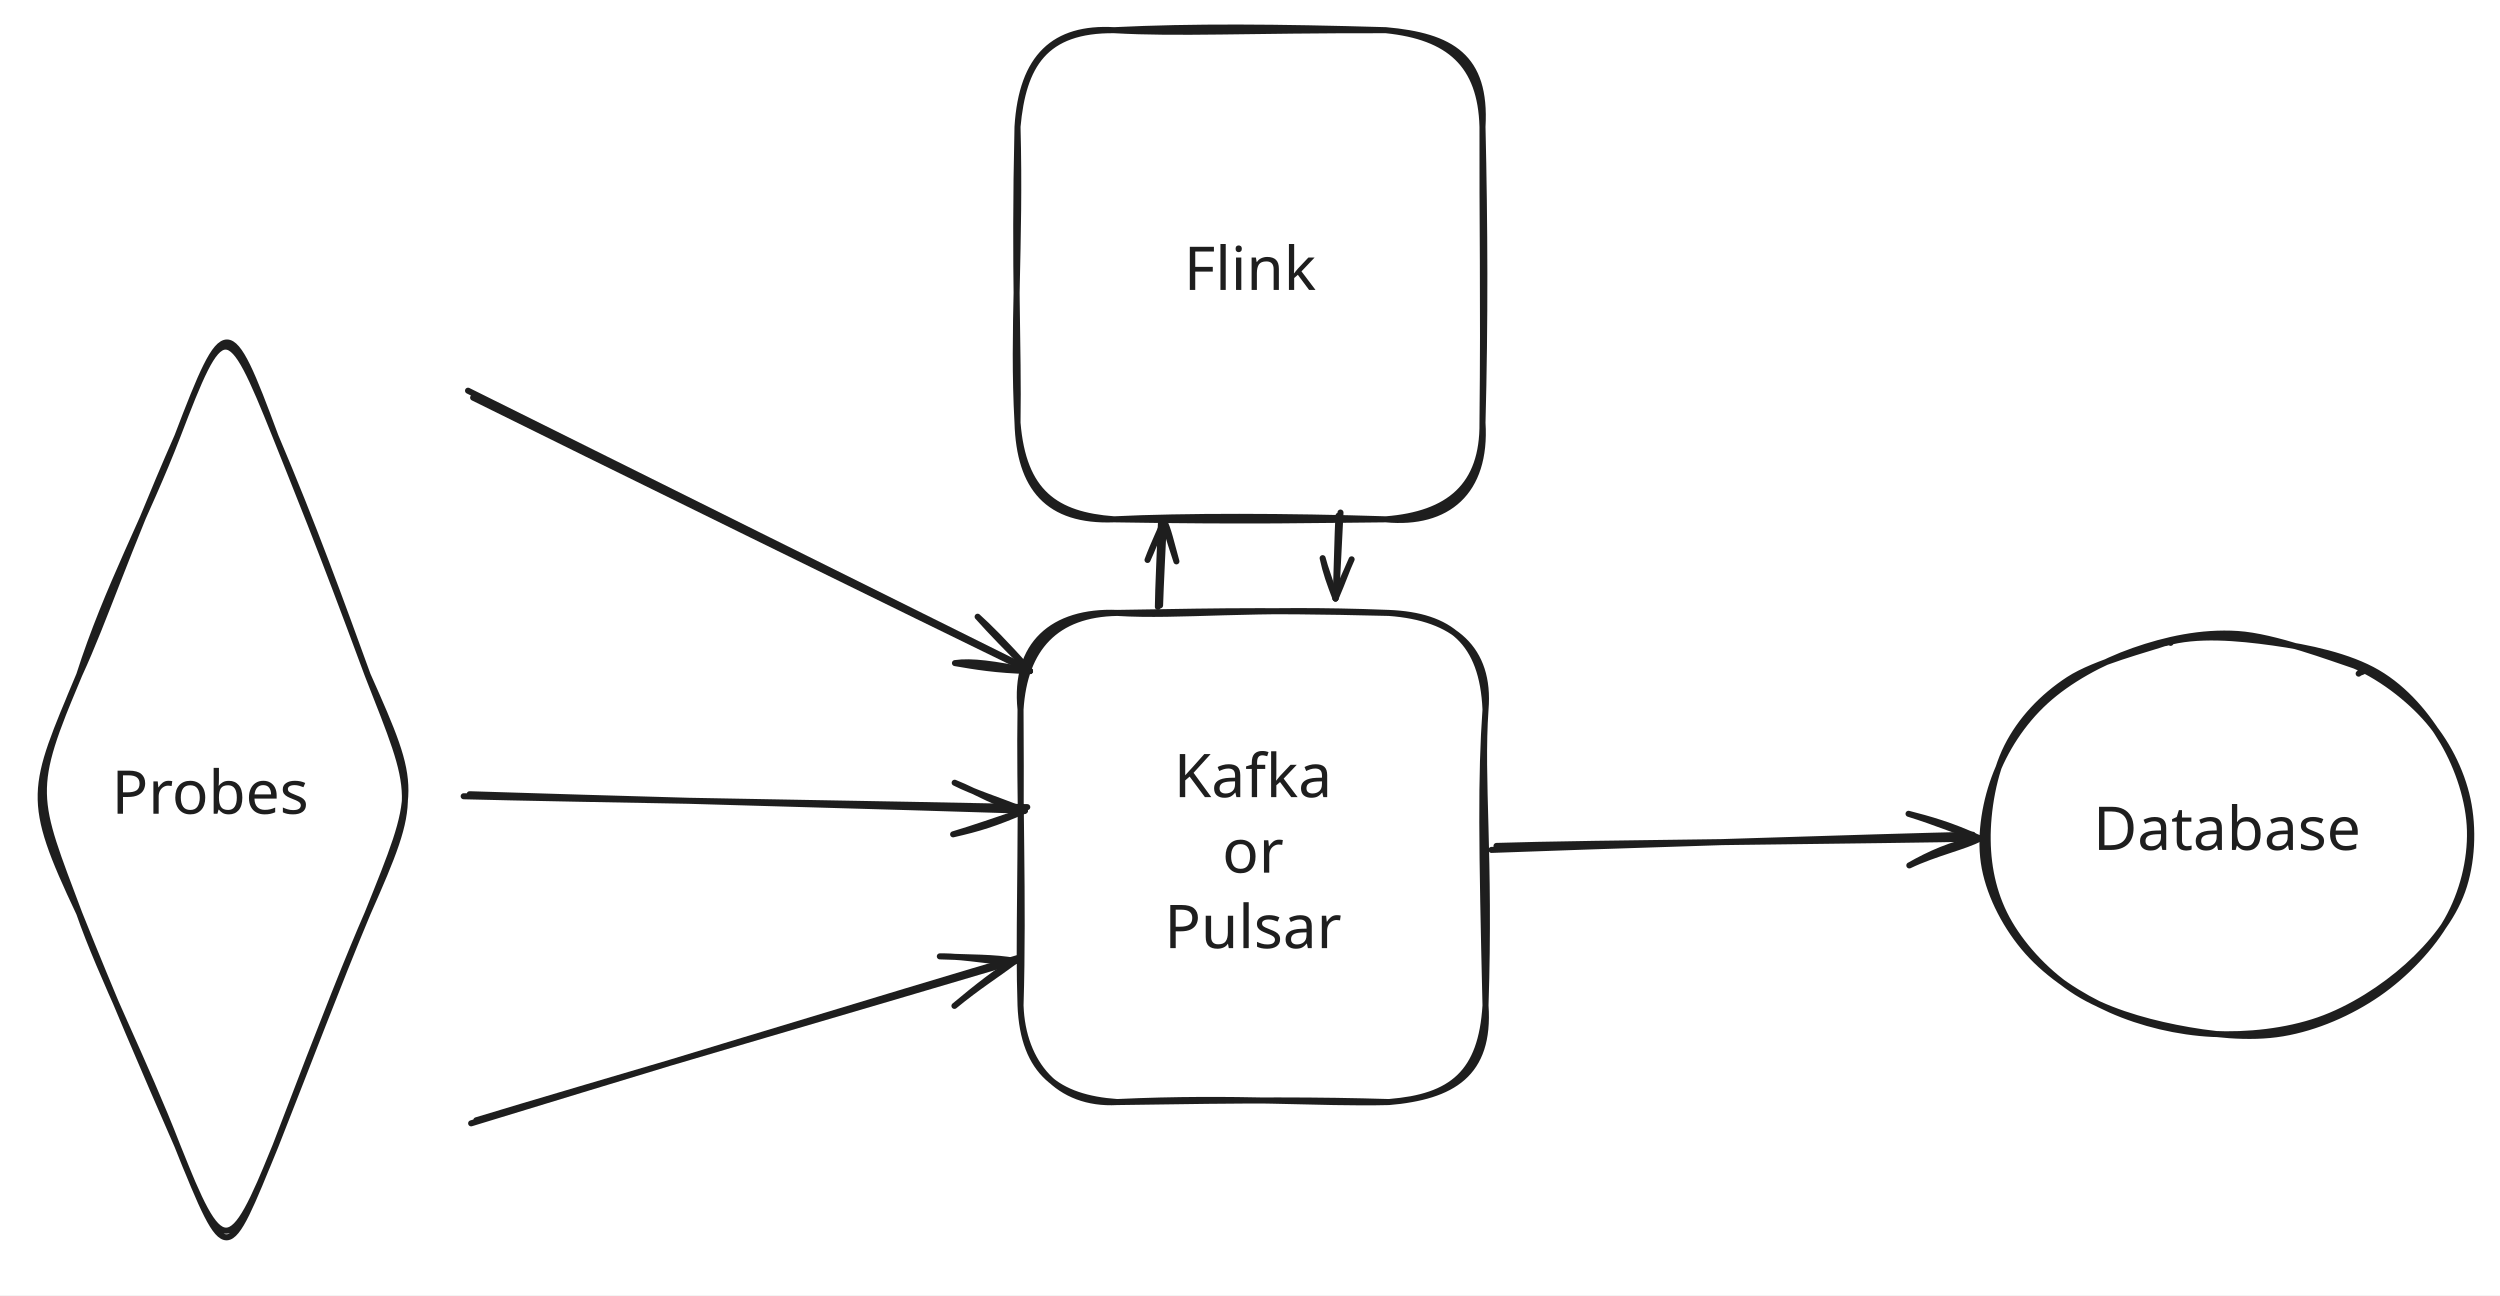
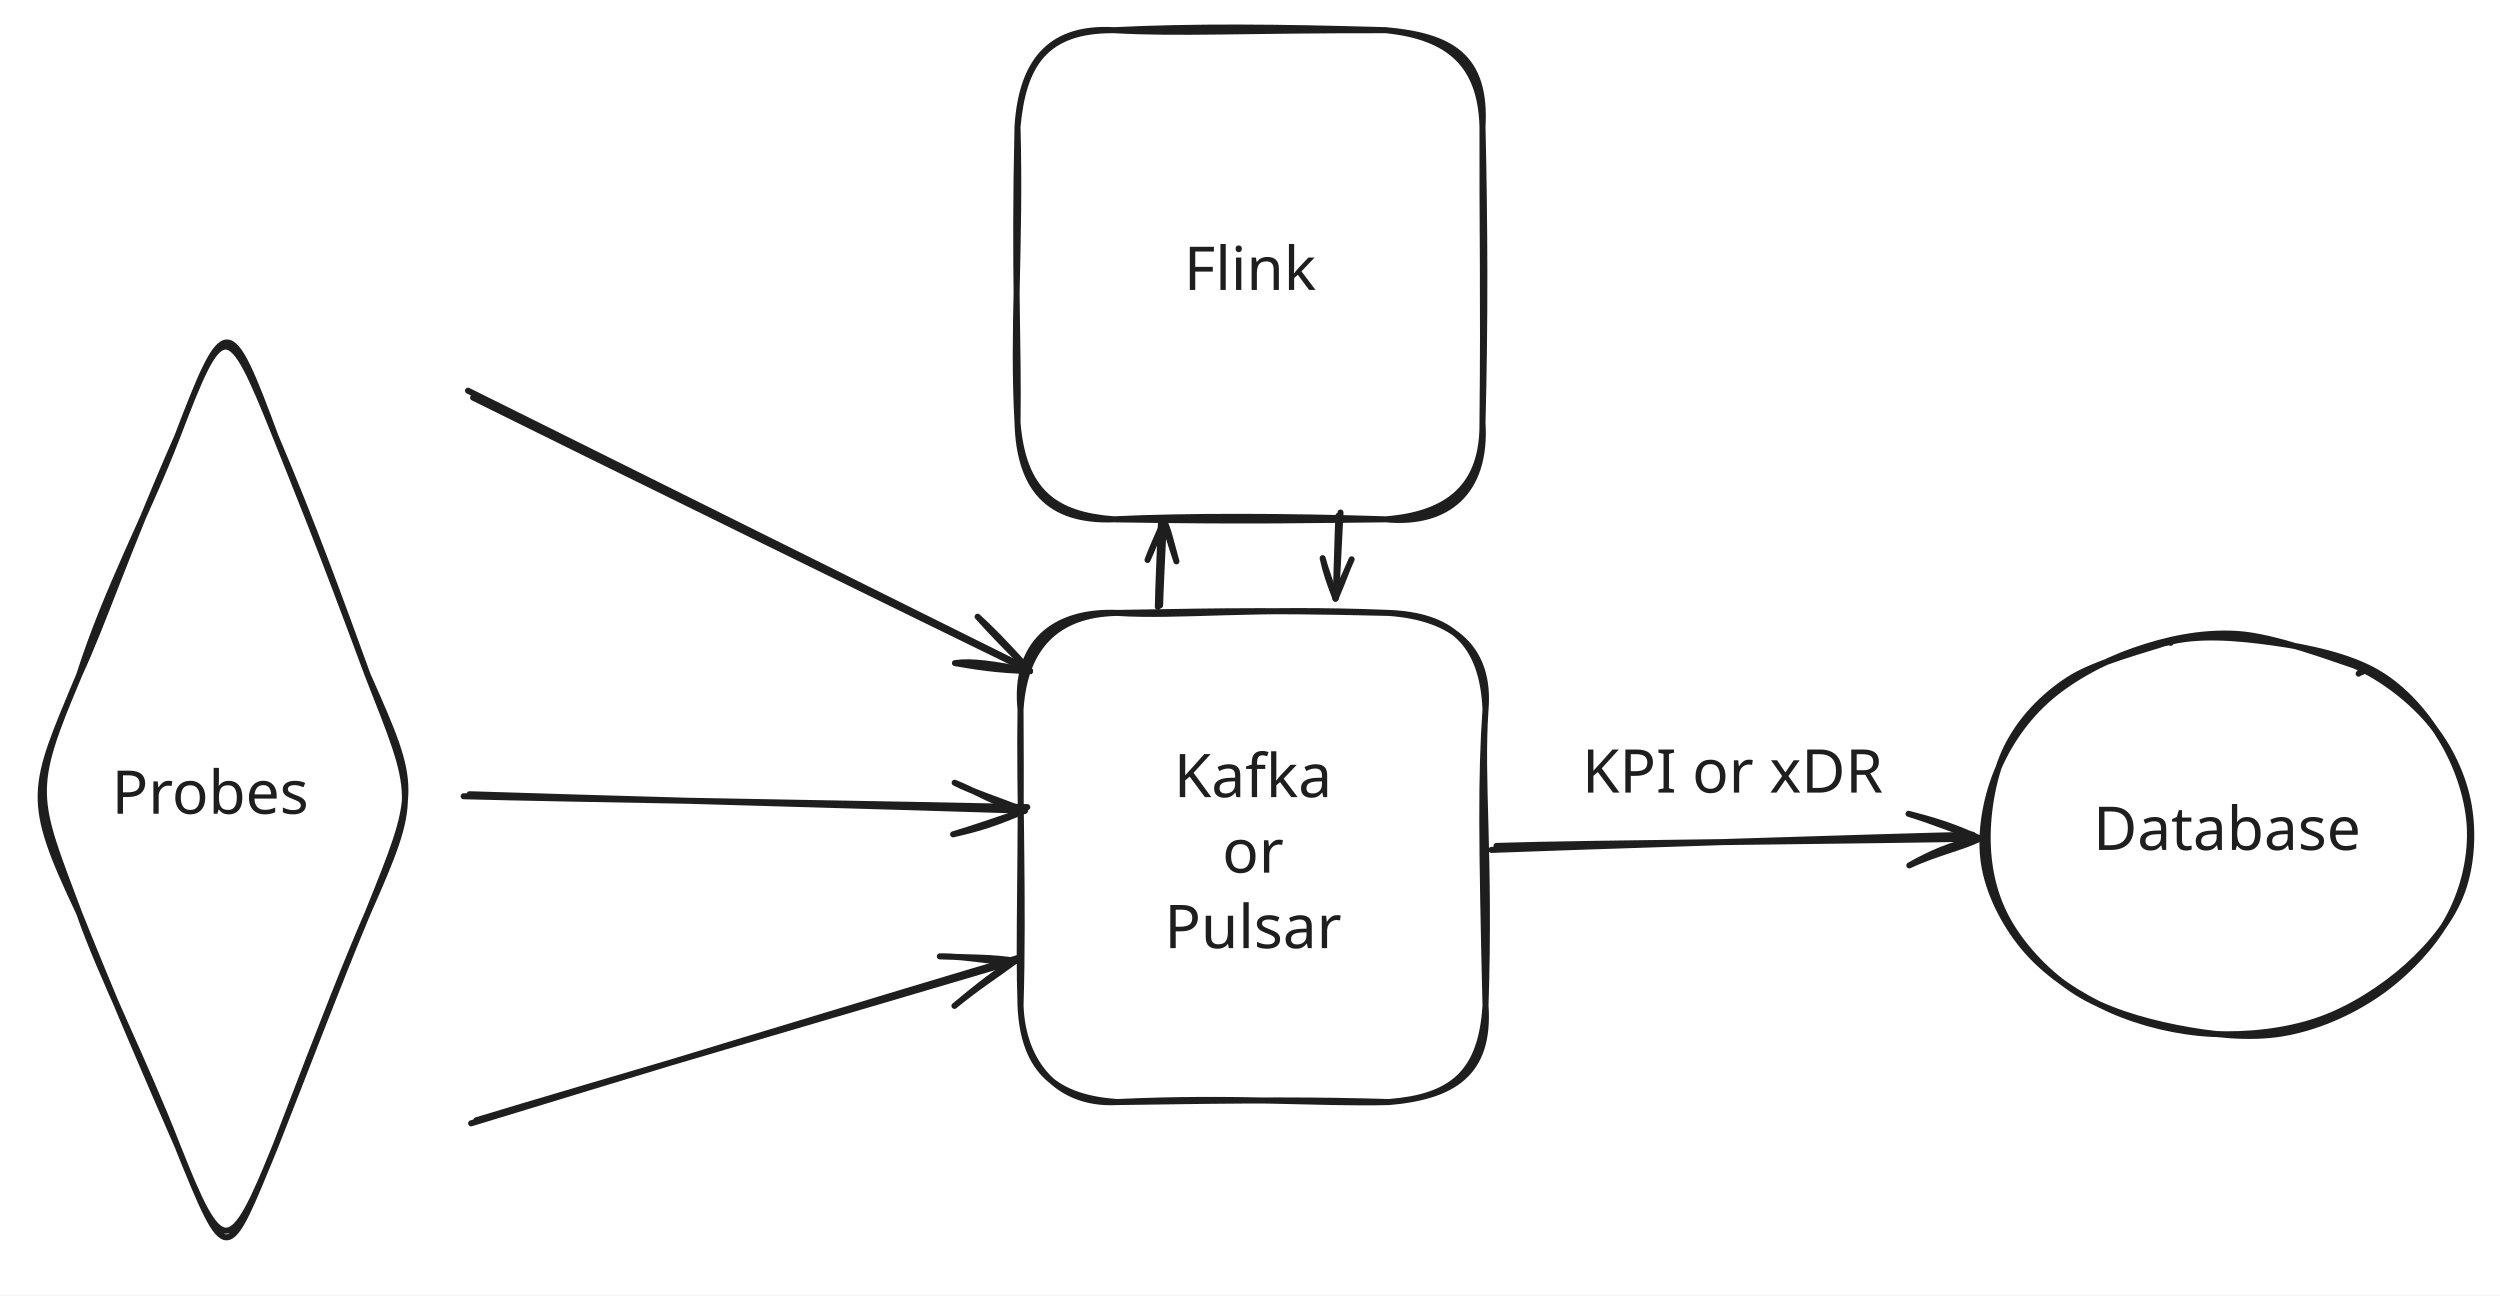
<svg xmlns="http://www.w3.org/2000/svg" version="1.1" viewBox="0 0 828 429" width="828" height="429">
  <defs>
    <style class="style-fonts">
      @font-face {
        font-family: "Virgil";
        src: url("https://excalidraw.com/Virgil.woff2");
      }
      @font-face {
        font-family: "Cascadia";
        src: url("https://excalidraw.com/Cascadia.woff2");
      }
      @font-face {
        font-family: "Assistant";
        src: url("https://excalidraw.com/Assistant-Regular.woff2");
      }
    </style>
  </defs>
  <rect x="0" y="0" width="828" height="429" fill="#ffffff" />
  <g stroke-linecap="round" transform="translate(338 203) rotate(0 77 81)">
    <path d="M32 0 C53.11 1.3, 75.56 -1.87, 122 0 M32 0 C53.57 -0.25, 76.66 -1.17, 122 0 M122 0 C142.18 0.85, 153.01 9.51, 154 32 M122 0 C143.5 1.56, 155.69 11.86, 154 32 M154 32 C152.35 55.54, 155.62 80, 154 130 M154 32 C152.44 54.11, 152.74 76.84, 154 130 M154 130 C152.61 152.3, 143.04 160.33, 122 162 M154 130 C155.58 152.81, 143 160.2, 122 162 M122 162 C98.77 162.61, 71.56 160.15, 32 162 M122 162 C98.88 161.31, 77.39 161.27, 32 162 M32 162 C12.47 160.63, 0.88 152.34, 0 130 M32 162 C12.39 163.09, 0.65 149.12, 0 130 M0 130 C1.06 95.15, -0.46 58.24, 0 32 M0 130 C-0.76 107.66, 0.38 85.89, 0 32 M0 32 C1.29 11.6, 11.76 0.34, 32 0 M0 32 C-2.19 10.52, 10.62 -0.85, 32 0" stroke="#1e1e1e" stroke-width="2" fill="none" />
  </g>
  <g transform="translate(383.68 246.5) rotate(0 31.31997 37.5)">
    <text x="31.32" y="17.52" font-family="Virgil, Segoe UI Emoji" font-size="20px" fill="#1e1e1e" text-anchor="middle" style="white-space: pre;" direction="ltr" dominant-baseline="alphabetic">Kafka</text>
    <text x="31.32" y="42.52" font-family="Virgil, Segoe UI Emoji" font-size="20px" fill="#1e1e1e" text-anchor="middle" style="white-space: pre;" direction="ltr" dominant-baseline="alphabetic">or</text>
    <text x="31.32" y="67.52" font-family="Virgil, Segoe UI Emoji" font-size="20px" fill="#1e1e1e" text-anchor="middle" style="white-space: pre;" direction="ltr" dominant-baseline="alphabetic">Pulsar</text>
  </g>
  <g stroke-linecap="round">
    <g transform="translate(156 130) rotate(0 92.07754 45.82685)">
      <path d="M-0.99 -0.6 C29.58 14.6, 152.27 75.62, 182.97 90.82 M0.7 1.7 C31.66 17.12, 154.31 77.27, 185.14 92.26" stroke="#1e1e1e" stroke-width="2" fill="none" />
    </g>
    <g transform="translate(156 130) rotate(0 92.07754 45.82685)">
      <path d="M160.28 89.62 C165.89 88.81, 173.22 89.9, 185.14 92.26 M160.28 89.62 C166.76 90.73, 173.86 91.98, 185.14 92.26" stroke="#1e1e1e" stroke-width="2" fill="none" />
    </g>
    <g transform="translate(156 130) rotate(0 92.07754 45.82685)">
      <path d="M167.79 74.26 C171.35 77.48, 176.67 82.66, 185.14 92.26 M167.79 74.26 C172.37 79.39, 177.51 84.67, 185.14 92.26" stroke="#1e1e1e" stroke-width="2" fill="none" />
    </g>
  </g>
  <mask />
  <g stroke-linecap="round">
    <g transform="translate(154 263) rotate(0 92.90312 2.775383)">
      <path d="M-0.43 0.72 C30.59 1.57, 155.04 3.6, 186.23 4.32 M1.55 0.05 C32.41 1.12, 154.6 4.45, 185.41 5.5" stroke="#1e1e1e" stroke-width="2" fill="none" />
    </g>
    <g transform="translate(154 263) rotate(0 92.90312 2.775383)">
      <path d="M161.67 13.33 C170.33 11.36, 175.41 9.79, 185.41 5.5 M161.67 13.33 C168.15 11.4, 176.16 8.62, 185.41 5.5" stroke="#1e1e1e" stroke-width="2" fill="none" />
    </g>
    <g transform="translate(154 263) rotate(0 92.90312 2.775383)">
      <path d="M162.18 -3.76 C170.57 -0.4, 175.49 3.37, 185.41 5.5 M162.18 -3.76 C168.52 -0.54, 176.37 1.84, 185.41 5.5" stroke="#1e1e1e" stroke-width="2" fill="none" />
    </g>
  </g>
  <mask />
  <g stroke-linecap="round">
    <g transform="translate(157 372) rotate(0 89.74871 -27.37864)">
      <path d="M-0.96 0.05 C28.94 -9.1, 150.04 -45.97, 180.46 -54.81 M0.74 -0.96 C30.35 -9.99, 149.17 -44.72, 179.22 -53.7" stroke="#1e1e1e" stroke-width="2" fill="none" />
    </g>
    <g transform="translate(157 372) rotate(0 89.74871 -27.37864)">
      <path d="M159.11 -38.85 C166.96 -45.33, 173.28 -49.23, 179.22 -53.7 M159.11 -38.85 C166.11 -44.73, 174.2 -51.13, 179.22 -53.7" stroke="#1e1e1e" stroke-width="2" fill="none" />
    </g>
    <g transform="translate(157 372) rotate(0 89.74871 -27.37864)">
      <path d="M154.27 -55.25 C164 -55.36, 172.19 -52.93, 179.22 -53.7 M154.27 -55.25 C163.18 -54.86, 173.12 -55, 179.22 -53.7" stroke="#1e1e1e" stroke-width="2" fill="none" />
    </g>
  </g>
  <mask />
  <g transform="translate(37 252) rotate(0 32.42996 12.5)">
    <text x="0" y="17.52" font-family="Virgil, Segoe UI Emoji" font-size="20px" fill="#1e1e1e" text-anchor="start" style="white-space: pre;" direction="ltr" dominant-baseline="alphabetic">Probes</text>
  </g>
  <g stroke-linecap="round" transform="translate(10 105) rotate(0 64 157)">
    <path d="M81.25 39.5 C93.68 68.67, 103.29 95.23, 111.75 118.5 M81.25 39.5 C88.28 57.18, 94.99 73.2, 111.75 118.5 M111.75 118.5 C127.6 158.93, 128.86 158.78, 111.75 197.5 M111.75 118.5 C128.66 156.5, 128.22 156.6, 111.75 197.5 M111.75 197.5 C105.76 211.27, 98.37 229.64, 81.25 274.5 M111.75 197.5 C101.47 222.05, 92.52 246.02, 81.25 274.5 M81.25 274.5 C65.02 314.05, 65.38 315.75, 48.75 274.5 M81.25 274.5 C66.09 312.06, 63.55 311.85, 48.75 274.5 M48.75 274.5 C38.21 247.21, 23.32 217.99, 16.25 197.5 M48.75 274.5 C37.53 248.89, 27.47 225.48, 16.25 197.5 M16.25 197.5 C-1.84 159.19, 0.29 156.71, 16.25 118.5 M16.25 197.5 C1.52 158.27, -0.24 157.43, 16.25 118.5 M16.25 118.5 C25.39 89.82, 38.69 65.61, 48.75 39.5 M16.25 118.5 C24.7 100.17, 31.15 79.59, 48.75 39.5 M48.75 39.5 C63.82 0.14, 65.29 -0.36, 81.25 39.5 M48.75 39.5 C64.56 -1.93, 65.9 -1.91, 81.25 39.5" stroke="#1e1e1e" stroke-width="2" fill="none" />
  </g>
  <g stroke-linecap="round" transform="translate(337 10) rotate(0 77 81)">
    <path d="M32 0 C57.86 -1.27, 85.68 -1.06, 122 0 M32 0 C53.56 1.23, 74.97 -0.07, 122 0 M122 0 C143.71 1.93, 155.35 8.75, 154 32 M122 0 C142.96 2.17, 153.44 11.36, 154 32 M154 32 C153.9 62.08, 154.44 88.72, 154 130 M154 32 C154.75 64.5, 154.89 96.65, 154 130 M154 130 C154.25 150.94, 142.88 160.34, 122 162 M154 130 C155.46 153.04, 142.28 163.92, 122 162 M122 162 C89.36 160.95, 55.09 160.87, 32 162 M122 162 C99.17 162.18, 78.25 162.77, 32 162 M32 162 C10 162.84, 0.64 151.52, 0 130 M32 162 C12.64 160.58, 1.89 153.14, 0 130 M0 130 C-1.71 99.06, 1.05 71.79, 0 32 M0 130 C0.42 104.72, -1.14 80.98, 0 32 M0 32 C1.85 11.69, 8.89 -0.21, 32 0 M0 32 C1.42 8.71, 12.26 -1.12, 32 0" stroke="#1e1e1e" stroke-width="2" fill="none" />
  </g>
  <g transform="translate(393.9 78.5) rotate(0 20.09998 12.5)">
    <text x="20.1" y="17.52" font-family="Virgil, Segoe UI Emoji" font-size="20px" fill="#1e1e1e" text-anchor="middle" style="white-space: pre;" direction="ltr" dominant-baseline="alphabetic">Flink</text>
  </g>
  <g stroke-linecap="round">
    <g transform="translate(384 201) rotate(0 0.4819302 -14.23416)">
      <path d="M-0.51 -0.01 C-0.52 -4.62, 0.34 -22.98, 0.5 -27.66 M0.22 -0.5 C0.34 -5.25, 1.26 -23.94, 1.48 -28.45" stroke="#1e1e1e" stroke-width="2" fill="none" />
    </g>
    <g transform="translate(384 201) rotate(0 0.4819302 -14.23416)">
      <path d="M5.63 -15.07 C3.99 -20.99, 2.8 -26.3, 1.48 -28.45 M5.63 -15.07 C4.5 -18.42, 3.26 -22.24, 1.48 -28.45" stroke="#1e1e1e" stroke-width="2" fill="none" />
    </g>
    <g transform="translate(384 201) rotate(0 0.4819302 -14.23416)">
      <path d="M-3.94 -15.54 C-1.82 -21.23, 0.76 -26.35, 1.48 -28.45 M-3.94 -15.54 C-2.43 -18.8, -1.03 -22.49, 1.48 -28.45" stroke="#1e1e1e" stroke-width="2" fill="none" />
    </g>
  </g>
  <mask />
  <g stroke-linecap="round">
    <g transform="translate(444 170) rotate(0 -0.8538112 13.99468)">
      <path d="M-0.03 -0.24 C-0.29 4.37, -1.15 23.02, -1.5 27.69 M-0.71 0.82 C-1.01 5.49, -1.37 23.65, -1.68 28.23" stroke="#1e1e1e" stroke-width="2" fill="none" />
    </g>
    <g transform="translate(444 170) rotate(0 -0.8538112 13.99468)">
      <path d="M-5.94 14.86 C-4.89 19.74, -3.62 23.17, -1.68 28.23 M-5.94 14.86 C-5.04 18.44, -3.56 21.9, -1.68 28.23" stroke="#1e1e1e" stroke-width="2" fill="none" />
    </g>
    <g transform="translate(444 170) rotate(0 -0.8538112 13.99468)">
      <path d="M3.66 15.25 C1.66 20, -0.12 23.31, -1.68 28.23 M3.66 15.25 C2.02 18.73, 0.98 22.08, -1.68 28.23" stroke="#1e1e1e" stroke-width="2" fill="none" />
    </g>
  </g>
  <mask />
  <g stroke-linecap="round">
    <g transform="translate(495 282) rotate(0 79.8528 -3.02821)">
      <path d="M-1.02 -0.51 C25.33 -1.54, 131.85 -4.97, 158.36 -5.54 M0.64 -1.83 C27.37 -2.76, 134.11 -3.64, 160.73 -4.29" stroke="#1e1e1e" stroke-width="2" fill="none" />
    </g>
    <g transform="translate(495 282) rotate(0 79.8528 -3.02821)">
      <path d="M137.37 4.63 C143.92 0.91, 151.32 -2.51, 160.73 -4.29 M137.37 4.63 C145.76 0.58, 156.15 -1.72, 160.73 -4.29" stroke="#1e1e1e" stroke-width="2" fill="none" />
    </g>
    <g transform="translate(495 282) rotate(0 79.8528 -3.02821)">
      <path d="M137.11 -12.47 C143.82 -10.74, 151.31 -8.71, 160.73 -4.29 M137.11 -12.47 C145.67 -9.87, 156.17 -5.52, 160.73 -4.29" stroke="#1e1e1e" stroke-width="2" fill="none" />
    </g>
  </g>
  <mask />
  <g stroke-linecap="round" transform="translate(657 210) rotate(0 80.5 66.5)">
    <path d="M118.65 8.81 C128.85 12.24, 139.26 19.89, 146.19 27.55 C153.13 35.2, 158.2 45.16, 160.25 54.75 C162.31 64.34, 161.81 75.9, 158.5 85.11 C155.19 94.32, 148.31 102.88, 140.38 110.01 C132.45 117.14, 121.68 124.15, 110.92 127.89 C100.15 131.63, 87.27 133.01, 75.8 132.44 C64.32 131.87, 52.27 128.99, 42.06 124.45 C31.86 119.92, 21.51 113.07, 14.56 105.25 C7.61 97.43, 2.19 87.1, 0.35 77.51 C-1.48 67.92, 0.18 56.93, 3.53 47.73 C6.88 38.52, 12.77 29.32, 20.45 22.3 C28.13 15.27, 38.99 9.28, 49.61 5.56 C60.22 1.84, 72.04 -0.81, 84.15 -0.02 C96.26 0.76, 115.6 8.07, 122.27 10.26 C128.95 12.45, 124.71 12.34, 124.19 13.11 M60.2 2.99 C70.52 -0.05, 84.15 1.18, 95.84 2.81 C107.54 4.44, 121.01 7.3, 130.39 12.78 C139.77 18.27, 147.01 27.01, 152.12 35.73 C157.23 44.46, 160.81 55.3, 161.05 65.12 C161.29 74.94, 158.65 85.65, 153.57 94.65 C148.5 103.64, 139.68 112.84, 130.59 119.11 C121.5 125.37, 110.17 130.37, 99.01 132.24 C87.86 134.12, 75.03 132.64, 63.66 130.38 C52.29 128.12, 39.99 124.43, 30.81 118.67 C21.62 112.9, 13.46 104.2, 8.55 95.81 C3.63 87.42, 1.45 78.06, 1.32 68.31 C1.18 58.56, 3.28 46.17, 7.75 37.29 C12.22 28.42, 19.34 20.83, 28.14 15.08 C36.94 9.33, 54.91 4.82, 60.54 2.8 C66.16 0.77, 61.67 2.19, 61.91 2.91" stroke="#1e1e1e" stroke-width="2" fill="none" />
  </g>
  <g transform="translate(688.1379 263.9774) rotate(0 49.43996 12.5)">
    <text x="49.44" y="17.52" font-family="Virgil, Segoe UI Emoji" font-size="20px" fill="#1e1e1e" text-anchor="middle" style="white-space: pre;" direction="ltr" dominant-baseline="alphabetic">Database</text>
  </g>
+   <g transform="translate(524 245) rotate(0 58.22997 12.5)">
+     <text x="0" y="17.52" font-family="Virgil, Segoe UI Emoji" font-size="20px" fill="#1e1e1e" text-anchor="start" style="white-space: pre;" direction="ltr" dominant-baseline="alphabetic">KPI or xDR</text>
+   </g>
</svg>
